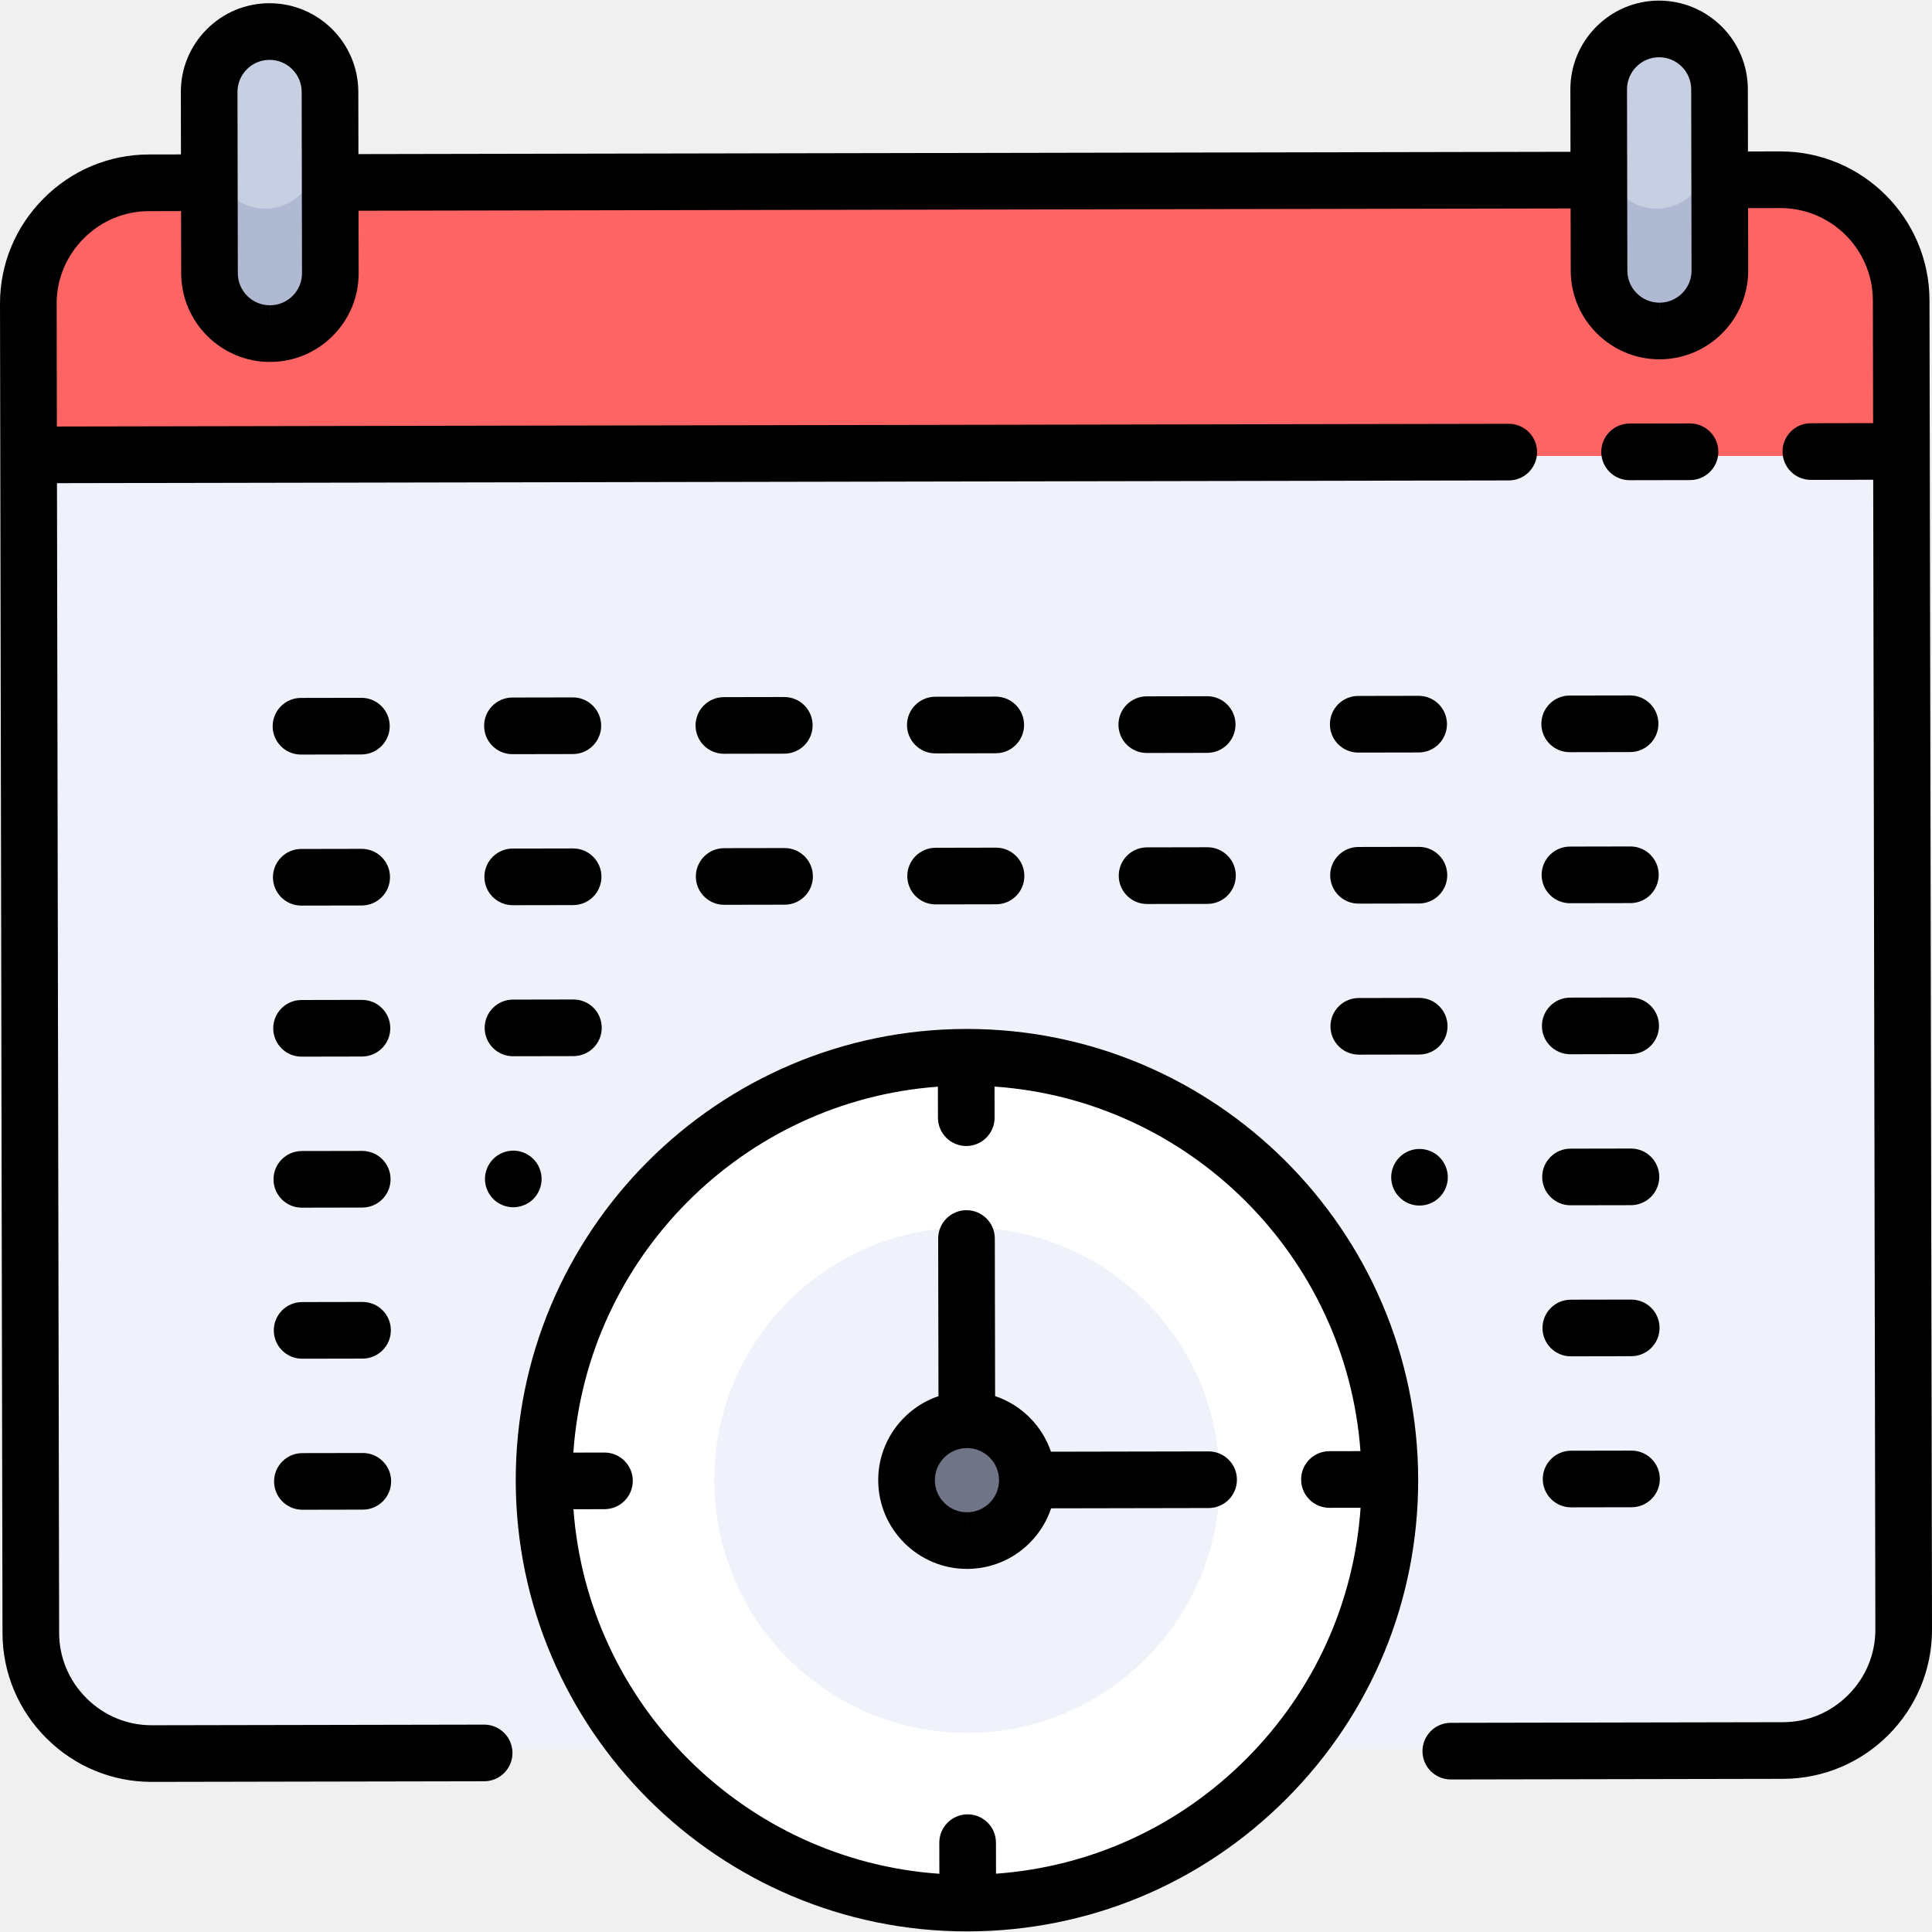
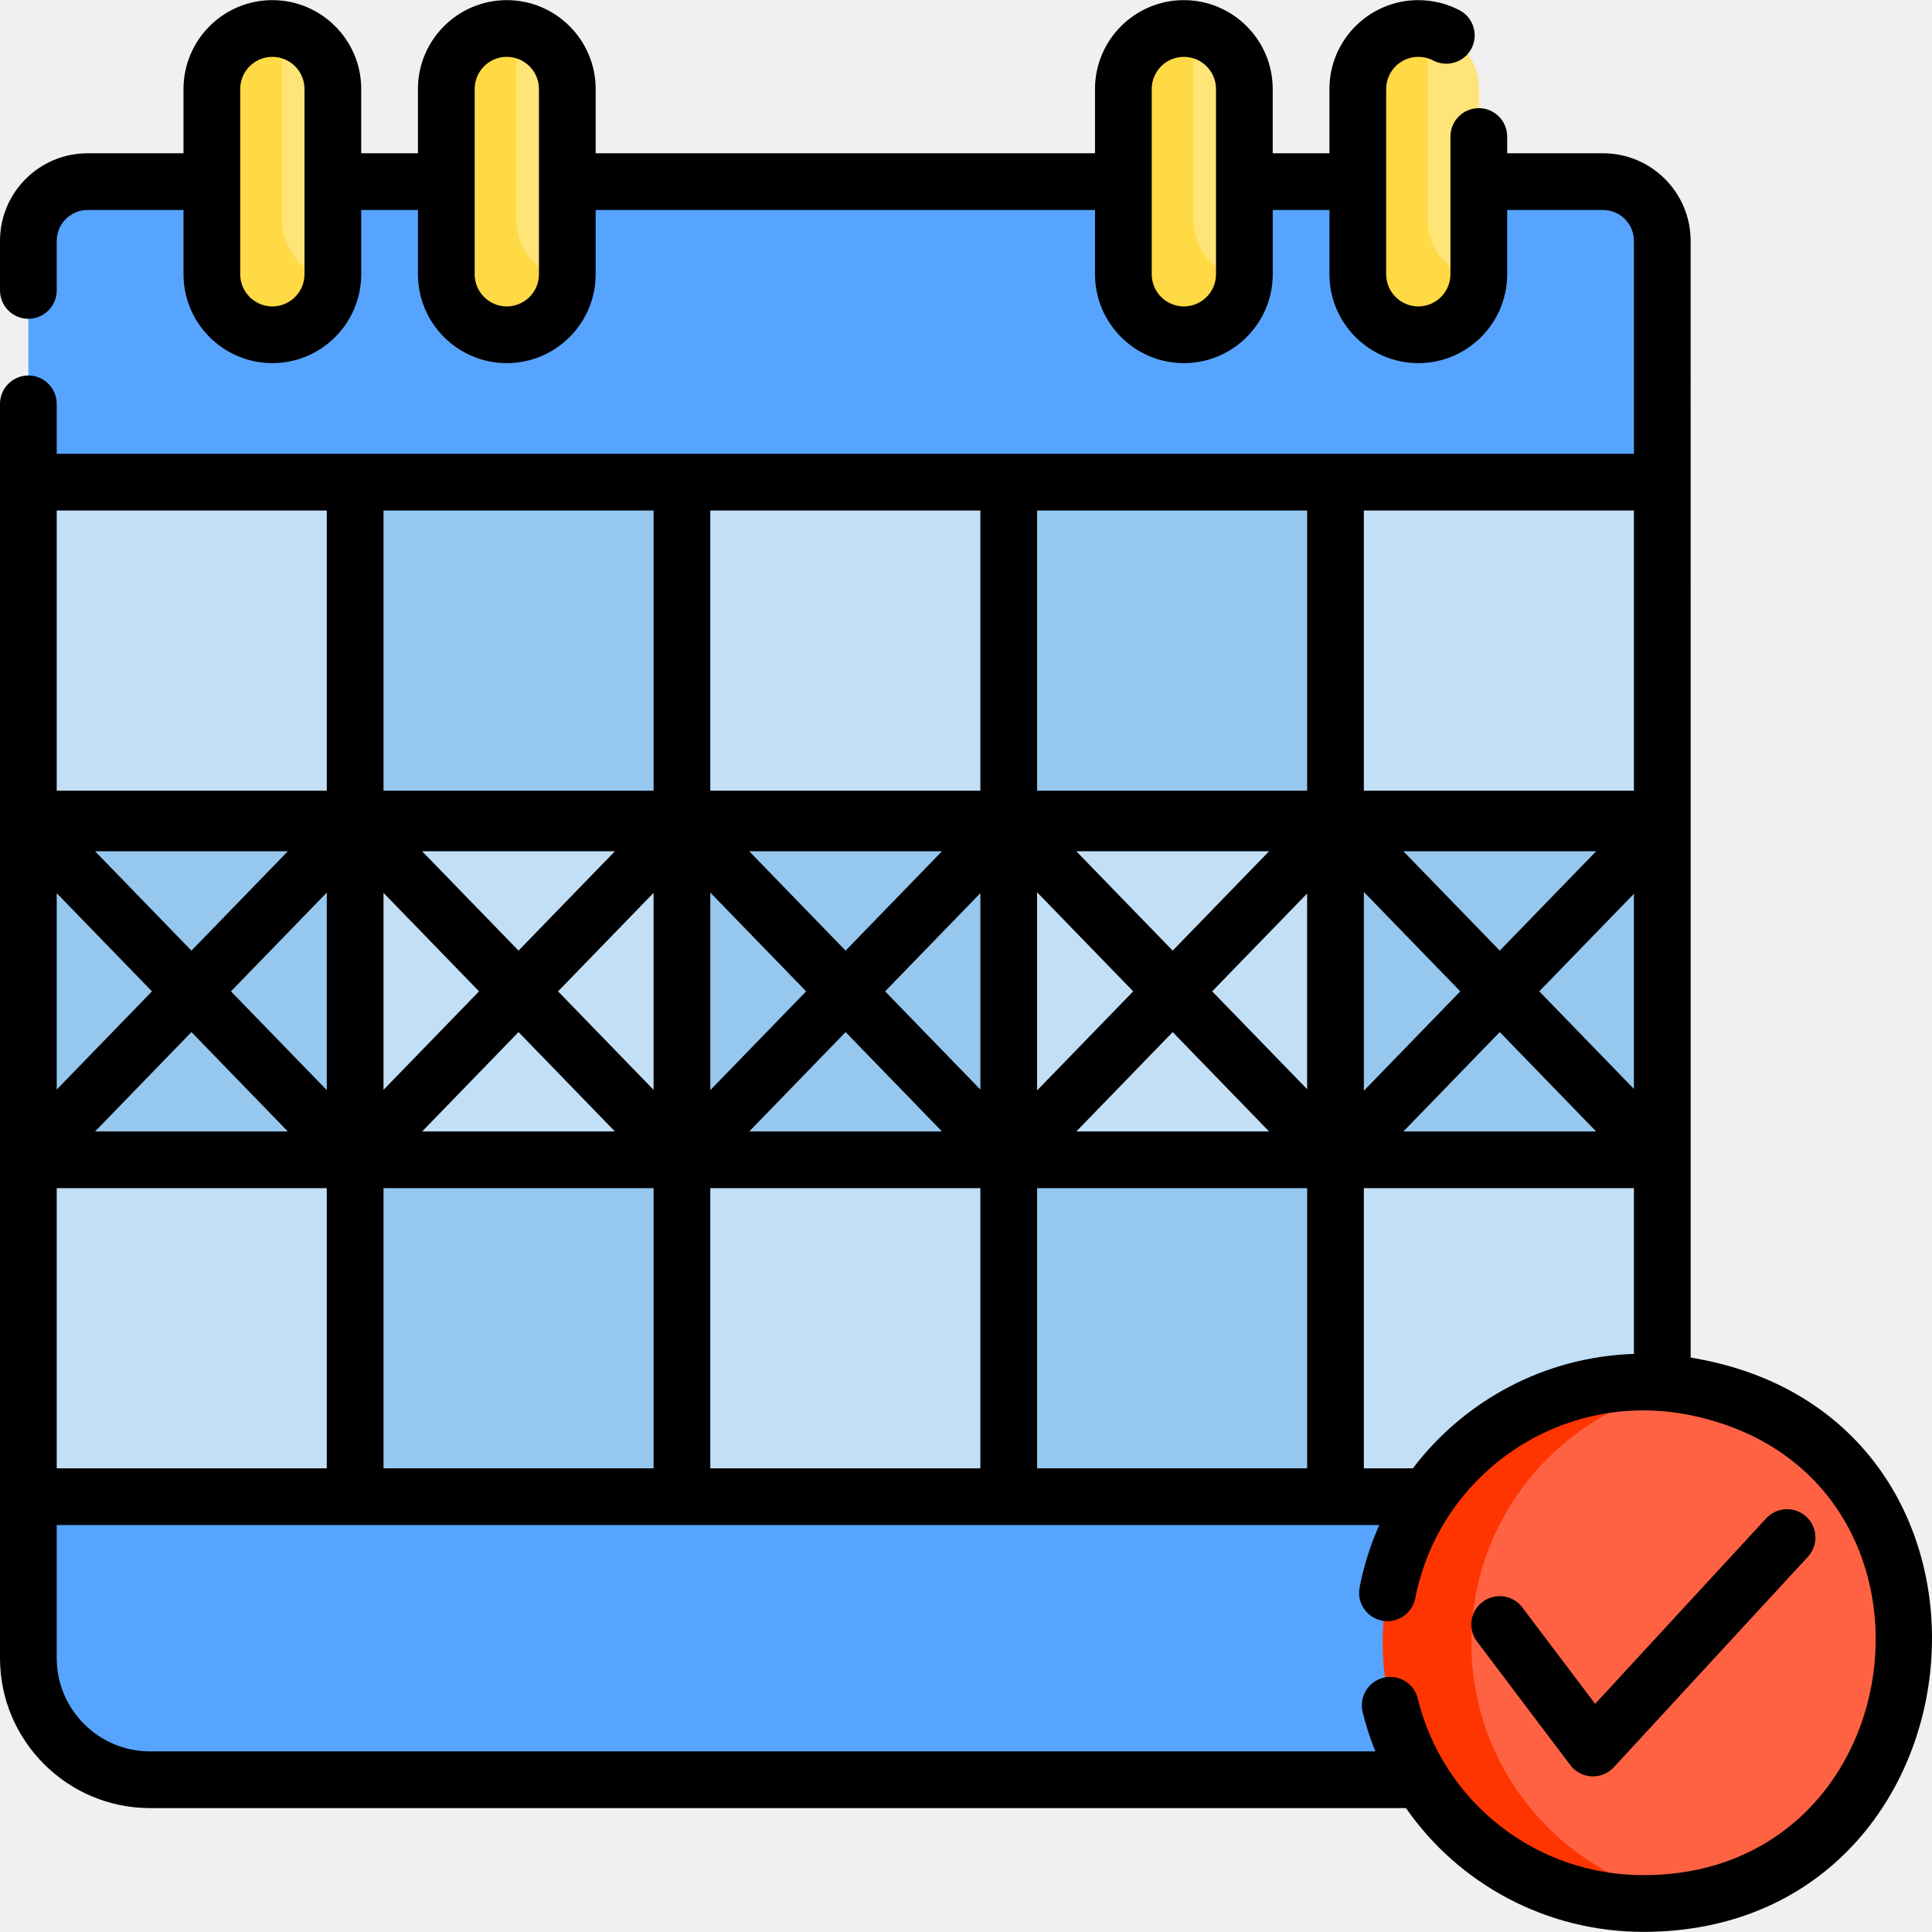
- <svg xmlns="http://www.w3.org/2000/svg" version="1.1" id="Layer_1" x="0px" y="0px" viewBox="0 0 512.005 512.005" style="enable-background:new 0 0 512.005 512.005;" xml:space="preserve">
-   <path style="fill:#EFF2FA;" d="M466.102,463.477H45.898c-19.64,0-35.562-15.922-35.562-35.562V82.832  c0-19.64,15.922-35.562,35.562-35.562h420.203c19.64,0,35.562,15.922,35.562,35.562v345.083  C501.663,447.556,485.742,463.477,466.102,463.477z" />
-   <path style="fill:#FF6464;" d="M501.663,120.839H10.338v-44.51c0-16.048,13.01-29.057,29.057-29.057h433.212  c16.048,0,29.057,13.01,29.057,29.057L501.663,120.839L501.663,120.839z" />
-   <path style="fill:#C7CFE2;" d="M71.803,82.294h-3.002c-6.631,0-12.008-5.377-12.008-12.008V22.254  c0-6.631,5.377-12.008,12.008-12.008h3.002c6.631,0,12.008,5.377,12.008,12.008v48.032C83.811,76.918,78.434,82.294,71.803,82.294z" />
-   <path style="fill:#AFB9D2;" d="M70.302,55.276c-7.461,0-13.509-6.048-13.509-13.509v27.018c0,7.461,6.048,13.509,13.509,13.509  s13.509-6.048,13.509-13.509V41.767C83.811,49.228,77.763,55.276,70.302,55.276z" />
-   <path style="fill:#C7CFE2;" d="M440.547,82.294h-3.002c-6.631,0-12.008-5.377-12.008-12.008V22.254  c0-6.631,5.377-12.008,12.008-12.008h3.002c6.631,0,12.008,5.377,12.008,12.008v48.032  C452.555,76.918,447.178,82.294,440.547,82.294z" />
-   <path style="fill:#AFB9D2;" d="M439.046,55.276c-7.461,0-13.509-6.048-13.509-13.509v27.018c0,7.461,6.048,13.509,13.509,13.509  s13.509-6.048,13.509-13.509V41.767C452.555,49.228,446.507,55.276,439.046,55.276z" />
-   <circle style="fill:#FFFFFF;" cx="256.26" cy="392.262" r="112.074" />
-   <circle style="fill:#EFF2FA;" cx="256.26" cy="392.262" r="66.975" />
-   <circle style="fill:#707487;" cx="256.26" cy="392.262" r="16.011" />
-   <path d="M511.339,79.578c-0.041-21.77-17.763-39.451-39.525-39.451c-0.024,0-0.052,0-0.076,0l-8.506,0.016l-0.031-16.511  c-0.024-12.943-10.573-23.472-23.56-23.472c-12.967,0.024-23.496,10.593-23.472,23.56l0.031,16.511L94.988,40.836l-0.031-16.511  C94.933,11.382,84.385,0.853,71.398,0.853c-6.281,0.012-12.181,2.469-16.615,6.919s-6.869,10.36-6.857,16.641l0.031,16.511  l-8.506,0.016c-10.522,0.02-20.431,4.16-27.899,11.657S-0.019,70.018,0,80.54l0.662,352.232c0.02,10.523,4.16,20.431,11.657,27.9  c7.48,7.452,17.373,11.552,27.867,11.552c0.025,0,0.051,0,0.076,0l88.058-0.166c4.145-0.008,7.499-3.374,7.491-7.519  c-0.008-4.141-3.366-7.491-7.505-7.491c-0.005,0-0.01,0-0.015,0l-88.058,0.166c-0.016,0-0.031,0-0.047,0  c-6.495,0-12.629-2.547-17.274-7.176c-4.657-4.639-7.229-10.781-7.241-17.294l-0.572-304.702l384.755-0.723  c4.145-0.008,7.499-3.374,7.491-7.519c-0.008-4.141-3.366-7.491-7.505-7.491c-0.004,0-0.01,0-0.014,0l-384.754,0.723l-0.062-32.52  c-0.012-6.513,2.537-12.664,7.176-17.322c4.639-4.657,10.781-7.228,17.294-7.24l8.506-0.016l0.031,16.511  c0.024,12.943,10.573,23.472,23.516,23.472c0.005,0,0.04,0,0.045,0c6.281-0.012,12.181-2.469,16.615-6.919  c4.434-4.45,6.869-10.36,6.857-16.641l-0.031-16.511l321.213-0.604l0.031,16.511c0.024,12.943,10.573,23.472,23.516,23.472  c0.005,0,0.04,0,0.045,0c12.967-0.024,23.496-10.593,23.472-23.56l-0.031-16.511l8.506-0.016c0.017,0,0.031,0,0.047,0  c13.496,0,24.49,10.968,24.516,24.47l0.061,32.522l-16.511,0.031c-4.145,0.008-7.499,3.374-7.491,7.519  c0.008,4.14,3.366,7.491,7.505,7.491c0.005,0,0.01,0,0.015,0l16.511-0.031l0.572,304.702c0.012,6.513-2.536,12.664-7.175,17.321  c-4.639,4.657-10.781,7.229-17.294,7.241l-88.06,0.166c-4.145,0.008-7.499,3.374-7.491,7.519c0.008,4.141,3.366,7.491,7.505,7.491  c0.005,0,0.01,0,0.015,0l88.06-0.166c21.794-0.041,39.492-17.806,39.451-39.6L511.339,79.578z M77.557,78.402  c-1.604,1.609-3.737,2.499-6.009,2.503l-0.017,7.505v-7.505c-4.681,0-8.497-3.809-8.506-8.49L62.981,48.41c0-0.003,0-0.007,0-0.01  c0-0.003,0-0.006,0-0.01l-0.045-24.006c-0.004-2.272,0.877-4.409,2.481-6.019c1.604-1.61,3.737-2.499,6.027-2.503  c4.68,0,8.495,3.809,8.504,8.49l0.09,48.032C80.042,74.656,79.161,76.793,77.557,78.402z M445.801,77.711  c-1.604,1.609-3.737,2.499-6.009,2.503l-0.017,7.505v-7.505c-4.681,0-8.497-3.809-8.506-8.49l-0.09-48.032  c-0.009-4.69,3.8-8.513,8.507-8.522c4.681,0,8.496,3.809,8.505,8.49l0.045,24.001c0,0.005-0.001,0.01-0.001,0.015  s0.001,0.01,0.001,0.015l0.045,24.001C448.286,73.964,447.404,76.101,445.801,77.711z" />
-   <path d="M455.377,119.711c-0.008-4.14-3.366-7.491-7.505-7.491c-0.005,0-0.01,0-0.015,0l-16.011,0.03  c-4.145,0.008-7.499,3.374-7.491,7.519c0.008,4.14,3.366,7.491,7.505,7.491c0.005,0,0.01,0,0.015,0l16.011-0.03  C452.03,127.222,455.385,123.856,455.377,119.711z" />
-   <path d="M263.886,184.614c-0.005,0-0.01,0-0.015,0l-16.011,0.03c-4.145,0.008-7.499,3.374-7.491,7.519  c0.008,4.14,3.366,7.491,7.505,7.491c0.005,0,0.01,0,0.015,0l16.011-0.03c4.145-0.008,7.499-3.374,7.491-7.519  C271.383,187.964,268.025,184.614,263.886,184.614z" />
-   <path d="M263.946,224.64l-16.01,0.03c-4.145,0.008-7.499,3.374-7.491,7.519c0.008,4.14,3.366,7.491,7.505,7.491  c0.005,0,0.01,0,0.015,0l16.01-0.03c4.145-0.008,7.499-3.374,7.491-7.519c-0.008-4.14-3.366-7.491-7.505-7.491  C263.956,224.64,263.951,224.64,263.946,224.64z" />
-   <path d="M319.923,184.508c-0.005,0-0.01,0-0.015,0l-16.011,0.03c-4.145,0.008-7.499,3.374-7.491,7.519  c0.008,4.14,3.366,7.491,7.505,7.491c0.005,0,0.01,0,0.015,0l16.011-0.03c4.145-0.008,7.499-3.374,7.491-7.519  C327.419,187.859,324.061,184.508,319.923,184.508z" />
-   <path d="M319.983,224.534l-16.011,0.03c-4.145,0.008-7.499,3.374-7.491,7.519c0.008,4.14,3.366,7.491,7.505,7.491  c0.005,0,0.01,0,0.015,0l16.011-0.03c4.145-0.008,7.499-3.374,7.491-7.519c-0.008-4.14-3.366-7.491-7.505-7.491  C319.993,224.534,319.988,224.534,319.983,224.534z" />
-   <path d="M207.849,184.719c-0.005,0-0.01,0-0.015,0l-16.011,0.03c-4.145,0.008-7.499,3.374-7.491,7.519  c0.008,4.14,3.366,7.491,7.505,7.491c0.005,0,0.01,0,0.015,0l16.011-0.03c4.145-0.008,7.499-3.374,7.491-7.519  C215.346,188.069,211.986,184.719,207.849,184.719z" />
-   <path d="M207.91,224.745l-16.011,0.03c-4.145,0.008-7.499,3.374-7.491,7.519c0.008,4.14,3.366,7.491,7.505,7.491  c0.005,0,0.01,0,0.015,0l16.011-0.03c4.145-0.008,7.499-3.374,7.491-7.519c-0.008-4.14-3.366-7.491-7.505-7.491  C207.919,224.745,207.914,224.745,207.91,224.745z" />
-   <path d="M135.815,199.864l16.011-0.03c4.145-0.008,7.499-3.374,7.491-7.519c-0.008-4.14-3.366-7.491-7.505-7.491  c-0.005,0-0.01,0-0.015,0l-16.011,0.03c-4.145,0.008-7.499,3.374-7.491,7.519c0.008,4.14,3.366,7.491,7.505,7.491  C135.805,199.864,135.81,199.864,135.815,199.864z" />
-   <path d="M135.875,239.89c0.005,0,0.01,0,0.015,0l16.011-0.03c4.145-0.008,7.499-3.374,7.491-7.519  c-0.008-4.14-3.366-7.491-7.505-7.491c-0.005,0-0.01,0-0.015,0l-16.011,0.03c-4.145,0.008-7.499,3.374-7.491,7.519  C128.379,236.539,131.736,239.89,135.875,239.89z" />
-   <path d="M135.95,279.917c0.005,0,0.01,0,0.015,0l16.011-0.03c4.145-0.008,7.499-3.374,7.491-7.519s-3.341-7.499-7.519-7.491  l-16.011,0.03c-4.145,0.008-7.499,3.374-7.491,7.519C128.454,276.566,131.812,279.917,135.95,279.917z" />
-   <path d="M136.027,319.942c1.971,0,3.913-0.801,5.304-2.191c1.401-1.401,2.201-3.342,2.201-5.314c0-1.971-0.801-3.913-2.201-5.303  c-1.391-1.401-3.332-2.201-5.304-2.201c-1.971,0-3.913,0.801-5.304,2.201c-1.401,1.391-2.201,3.332-2.201,5.303  c0,1.971,0.801,3.913,2.201,5.314C132.115,319.142,134.056,319.942,136.027,319.942z" />
-   <path d="M375.96,184.403c-0.005,0-0.01,0-0.015,0l-16.011,0.03c-4.145,0.008-7.499,3.374-7.491,7.519  c0.008,4.14,3.366,7.491,7.505,7.491c0.005,0,0.01,0,0.015,0l16.011-0.03c4.145-0.008,7.499-3.374,7.491-7.519  C383.456,187.754,380.098,184.403,375.96,184.403z" />
-   <path d="M376.035,224.429c-0.005,0-0.01,0-0.015,0l-16.011,0.03c-4.145,0.008-7.499,3.374-7.491,7.519  c0.008,4.14,3.366,7.491,7.505,7.491c0.005,0,0.01,0,0.015,0l16.011-0.03c4.145-0.008,7.499-3.374,7.491-7.519  C383.531,227.779,380.173,224.429,376.035,224.429z" />
-   <path d="M376.095,264.456l-16.011,0.03c-4.145,0.008-7.499,3.374-7.491,7.519c0.008,4.14,3.366,7.491,7.505,7.491  c0.005,0,0.01,0,0.015,0l16.011-0.03c4.145-0.008,7.499-3.374,7.491-7.519c-0.008-4.14-3.366-7.491-7.505-7.491  C376.105,264.456,376.1,264.456,376.095,264.456z" />
-   <path d="M383.691,311.987c0-1.971-0.801-3.913-2.201-5.303c-1.401-1.401-3.332-2.201-5.303-2.201c-1.981,0-3.913,0.801-5.303,2.201  c-1.401,1.391-2.201,3.322-2.201,5.303s0.801,3.913,2.201,5.303c1.391,1.401,3.322,2.201,5.303,2.201  c1.971,0,3.903-0.801,5.303-2.201C382.891,315.9,383.691,313.958,383.691,311.987z" />
-   <path d="M408.481,191.847c0.008,4.14,3.366,7.491,7.505,7.491c0.005,0,0.01,0,0.015,0l16.011-0.03  c4.145-0.008,7.499-3.374,7.491-7.519c-0.008-4.14-3.366-7.491-7.505-7.491c-0.005,0-0.01,0-0.015,0l-16.011,0.03  C411.827,184.336,408.473,187.702,408.481,191.847z" />
-   <path d="M416.075,239.364l16.011-0.03c4.145-0.008,7.499-3.374,7.491-7.519c-0.008-4.14-3.366-7.491-7.505-7.491  c-0.005,0-0.01,0-0.015,0l-16.011,0.03c-4.145,0.008-7.499,3.374-7.491,7.519c0.008,4.14,3.366,7.491,7.505,7.491  C416.066,239.364,416.07,239.364,416.075,239.364z" />
-   <path d="M416.136,279.39c0.005,0,0.01,0,0.015,0l16.011-0.03c4.145-0.008,7.499-3.374,7.491-7.519  c-0.008-4.14-3.366-7.491-7.505-7.491c-0.005,0-0.01,0-0.015,0l-16.011,0.03c-4.145,0.008-7.499,3.374-7.491,7.519  C408.639,276.039,411.997,279.39,416.136,279.39z" />
-   <path d="M416.211,319.416c0.005,0,0.01,0,0.015,0l16.011-0.03c4.145-0.008,7.499-3.374,7.491-7.519  c-0.008-4.14-3.366-7.491-7.505-7.491c-0.005,0-0.01,0-0.015,0l-16.011,0.03c-4.145,0.008-7.499,3.374-7.491,7.519  C408.714,316.066,412.072,319.416,416.211,319.416z" />
-   <path d="M416.286,359.443c0.005,0,0.01,0,0.015,0l16.011-0.03c4.145-0.008,7.499-3.374,7.491-7.519  c-0.008-4.14-3.366-7.491-7.505-7.491c-0.005,0-0.01,0-0.015,0l-16.011,0.03c-4.145,0.008-7.499,3.374-7.491,7.519  C408.79,356.092,412.148,359.443,416.286,359.443z" />
-   <path d="M416.362,399.469c0.005,0,0.01,0,0.015,0l16.011-0.03c4.145-0.008,7.499-3.374,7.491-7.519  c-0.008-4.14-3.366-7.491-7.505-7.491c-0.005,0-0.01,0-0.015,0l-16.011,0.03c-4.145,0.008-7.499,3.374-7.491,7.519  C408.865,396.119,412.223,399.469,416.362,399.469z" />
-   <path d="M79.778,199.969l16.011-0.03c4.145-0.008,7.499-3.374,7.491-7.519c-0.008-4.14-3.366-7.491-7.505-7.491  c-0.005,0-0.01,0-0.015,0l-16.011,0.03c-4.145,0.008-7.499,3.374-7.491,7.519c0.008,4.14,3.366,7.491,7.505,7.491  C79.768,199.969,79.773,199.969,79.778,199.969z" />
-   <path d="M79.838,239.995c0.005,0,0.01,0,0.015,0l16.011-0.03c4.145-0.008,7.499-3.374,7.491-7.519  c-0.008-4.14-3.366-7.491-7.505-7.491c-0.005,0-0.01,0-0.015,0l-16.011,0.03c-4.145,0.008-7.499,3.374-7.491,7.519  C72.342,236.645,75.7,239.995,79.838,239.995z" />
-   <path d="M79.913,280.022c0.005,0,0.01,0,0.015,0l16.011-0.03c4.145-0.008,7.499-3.374,7.491-7.519  c-0.008-4.14-3.366-7.491-7.505-7.491c-0.005,0-0.01,0-0.015,0l-16.011,0.03c-4.145,0.008-7.499,3.374-7.491,7.519  C72.417,276.672,75.775,280.022,79.913,280.022z" />
-   <path d="M79.989,320.049c0.005,0,0.01,0,0.015,0l16.011-0.03c4.145-0.008,7.499-3.374,7.491-7.519  c-0.008-4.14-3.366-7.491-7.505-7.491c-0.005,0-0.01,0-0.015,0l-16.011,0.03c-4.145,0.008-7.499,3.374-7.491,7.519  C72.492,316.698,75.85,320.049,79.989,320.049z" />
-   <path d="M80.064,360.075c0.005,0,0.01,0,0.015,0l16.011-0.03c4.145-0.008,7.499-3.374,7.491-7.519  c-0.008-4.14-3.366-7.491-7.505-7.491c-0.005,0-0.01,0-0.015,0l-16.011,0.03c-4.145,0.008-7.499,3.374-7.491,7.519  C72.567,356.724,75.925,360.075,80.064,360.075z" />
-   <path d="M80.139,400.102c0.005,0,0.01,0,0.015,0l16.011-0.03c4.145-0.008,7.499-3.374,7.491-7.519  c-0.008-4.14-3.366-7.491-7.505-7.491c-0.005,0-0.01,0-0.015,0l-16.011,0.03c-4.145,0.008-7.499,3.374-7.491,7.519  C72.642,396.75,76,400.102,80.139,400.102z" />
-   <path d="M256.26,272.686h-0.214h-0.015c-65.936,0.124-119.478,53.868-119.354,119.804c0.124,65.813,53.765,119.354,119.574,119.354  h0.215h0.015c31.94-0.06,61.946-12.554,84.489-35.182c22.543-22.628,34.925-52.681,34.865-84.621  C375.711,326.229,322.07,272.686,256.26,272.686z M330.337,466.068c-17.938,18.005-41.278,28.67-66.38,30.486l-0.016-8.239  c-0.008-4.14-3.366-7.491-7.505-7.491c-0.005,0-0.01,0-0.015,0c-4.145,0.008-7.499,3.374-7.491,7.519l0.016,8.232  c-51.68-3.589-93.19-44.96-96.974-96.608l8.233-0.016c4.145-0.008,7.499-3.374,7.491-7.519c-0.008-4.14-3.366-7.491-7.505-7.491  c-0.005,0-0.01,0-0.015,0l-8.233,0.016c3.586-51.697,44.927-93.194,96.61-96.974l0.016,8.234c0.008,4.14,3.366,7.491,7.505,7.491  c0.005,0,0.01,0,0.015,0c4.145-0.008,7.499-3.374,7.491-7.519l-0.016-8.232c51.68,3.59,93.19,44.96,96.974,96.609l-8.233,0.015  c-4.145,0.008-7.499,3.374-7.491,7.519c0.008,4.14,3.366,7.491,7.505,7.491c0.005,0,0.01,0,0.015,0l8.238-0.015  C358.851,424.683,348.274,448.063,330.337,466.068z" />
-   <path d="M320.298,384.64c-0.005,0-0.01,0-0.015,0l-41.764,0.079c-2.356-6.922-7.855-12.402-14.801-14.739l-0.079-41.772  c-0.008-4.14-3.366-7.491-7.504-7.491c-0.005,0-0.01,0-0.015,0c-4.145,0.008-7.499,3.374-7.491,7.519l0.079,41.762  c-9.29,3.157-15.989,11.968-15.969,22.31c0.024,12.943,10.573,23.472,23.515,23.472c0.005,0,0.04,0,0.045,0  c6.281-0.012,12.182-2.469,16.615-6.92c2.604-2.614,4.512-5.733,5.646-9.133l41.752-0.079c4.145-0.008,7.499-3.374,7.491-7.519  C327.795,387.99,324.437,384.64,320.298,384.64z M262.281,398.268c-1.603,1.609-3.737,2.499-6.009,2.503l-0.017,7.505v-7.505  c-4.681,0-8.497-3.809-8.505-8.49c-0.009-4.69,3.8-8.513,8.507-8.522c4.681,0,8.496,3.809,8.505,8.49  C264.765,394.522,263.885,396.659,262.281,398.268z" />
+ <svg xmlns="http://www.w3.org/2000/svg" version="1.1" id="Capa_1" x="0px" y="0px" viewBox="0 0 512 512" style="enable-background:new 0 0 512 512;" xml:space="preserve">
+   <path style="fill:#57A4FF;" d="M408.266,471.656H39.772c-17.814,0-32.255-14.441-32.255-32.255V63.827  c0-8.668,7.027-15.694,15.694-15.694h401.614c8.668,0,15.694,7.027,15.694,15.694v375.574  C440.52,457.215,426.079,471.656,408.266,471.656z" />
+   <g>
+     <path style="fill:#FFDA44;" d="M88.212,23.586v49.101c0,0.471-0.02,0.932-0.06,1.393c-0.711,8.197-7.596,14.64-15.973,14.64   c-8.858,0-16.033-7.185-16.033-16.033V23.586c0-8.858,7.175-16.033,16.033-16.033c0.872,0,1.734,0.07,2.565,0.2   c3.397,0.551,6.433,2.164,8.768,4.499C86.419,15.148,88.212,19.157,88.212,23.586z" />
+     <path style="fill:#FFDA44;" d="M150.341,23.586v49.101c0,0.471-0.02,0.932-0.06,1.393c-0.711,8.197-7.596,14.64-15.973,14.64   c-8.858,0-16.033-7.185-16.033-16.033V23.586c0-8.858,7.175-16.033,16.033-16.033c0.872,0,1.734,0.07,2.565,0.2   c3.397,0.551,6.433,2.164,8.768,4.499C148.547,15.148,150.341,19.157,150.341,23.586z" />
+     <path style="fill:#FFDA44;" d="M329.771,23.586v49.101c0,0.471-0.02,0.932-0.06,1.393c-0.711,8.197-7.596,14.64-15.973,14.64   c-8.858,0-16.033-7.185-16.033-16.033V23.586c0-8.858,7.175-16.033,16.033-16.033c0.872,0,1.734,0.07,2.565,0.2   c3.397,0.551,6.433,2.164,8.768,4.499C327.978,15.148,329.771,19.157,329.771,23.586z" />
+     <path style="fill:#FFDA44;" d="M391.9,23.586v49.101c0,0.471-0.02,0.932-0.06,1.393c-0.711,8.197-7.596,14.64-15.973,14.64   c-8.858,0-16.033-7.185-16.033-16.033V23.586c0-8.858,7.175-16.033,16.033-16.033c0.872,0,1.734,0.07,2.565,0.2   c3.397,0.551,6.433,2.164,8.768,4.499C390.106,15.148,391.9,19.157,391.9,23.586z" />
+   </g>
+   <g>
+     <path style="fill:#FFE477;" d="M88.212,23.586v49.101c0,0.471-0.02,0.932-0.06,1.393c-7.636-1.233-13.468-7.846-13.468-15.833   V9.146c0-0.471,0.02-0.932,0.06-1.393c3.397,0.551,6.433,2.164,8.768,4.499C86.419,15.148,88.212,19.157,88.212,23.586z" />
+     <path style="fill:#FFE477;" d="M150.341,23.586v49.101c0,0.471-0.02,0.932-0.06,1.393c-7.636-1.233-13.468-7.846-13.468-15.833   V9.146c0-0.471,0.02-0.932,0.06-1.393c3.397,0.551,6.433,2.164,8.768,4.499C148.547,15.148,150.341,19.157,150.341,23.586z" />
+     <path style="fill:#FFE477;" d="M329.771,23.586v49.101c0,0.471-0.02,0.932-0.06,1.393c-7.636-1.233-13.468-7.846-13.468-15.833   V9.146c0-0.471,0.02-0.932,0.06-1.393c3.397,0.551,6.433,2.164,8.768,4.499C327.978,15.148,329.771,19.157,329.771,23.586z" />
+     <path style="fill:#FFE477;" d="M391.9,23.586v49.101c0,0.471-0.02,0.932-0.06,1.393c-7.636-1.233-13.468-7.846-13.468-15.833V9.146   c0-0.471,0.02-0.932,0.06-1.393c3.397,0.551,6.433,2.164,8.768,4.499C390.106,15.148,391.9,19.157,391.9,23.586z" />
+   </g>
+   <rect x="7.518" y="127.774" style="fill:#C2DFF6;" width="86.599" height="90.307" />
+   <rect x="94.114" y="127.774" style="fill:#96C8EF;" width="86.599" height="90.307" />
+   <rect x="180.713" y="127.774" style="fill:#C2DFF6;" width="86.599" height="90.307" />
+   <rect x="267.322" y="127.774" style="fill:#96C8EF;" width="86.599" height="90.307" />
+   <rect x="353.921" y="127.774" style="fill:#C2DFF6;" width="86.599" height="90.307" />
+   <rect x="7.518" y="218.081" style="fill:#96C8EF;" width="86.599" height="89.285" />
+   <rect x="94.114" y="218.081" style="fill:#C2DFF6;" width="86.609" height="89.285" />
+   <rect x="180.713" y="218.081" style="fill:#96C8EF;" width="86.599" height="89.285" />
+   <rect x="267.322" y="218.081" style="fill:#C2DFF6;" width="86.599" height="89.285" />
+   <rect x="353.921" y="218.081" style="fill:#96C8EF;" width="86.599" height="89.285" />
+   <rect x="7.518" y="307.365" style="fill:#C2DFF6;" width="86.599" height="89.285" />
+   <rect x="94.114" y="307.365" style="fill:#96C8EF;" width="86.599" height="89.285" />
+   <rect x="180.713" y="307.365" style="fill:#C2DFF6;" width="86.599" height="89.285" />
+   <rect x="267.322" y="307.365" style="fill:#96C8EF;" width="86.599" height="89.285" />
+   <rect x="353.921" y="307.365" style="fill:#C2DFF6;" width="86.599" height="89.285" />
+   <path style="fill:#FF3501;" d="M504.603,435.356c0,34.151-24.781,62.519-57.338,68.091c-3.818,0.661-7.746,1.002-11.754,1.002  c-38.159,0-69.093-30.934-69.093-69.093s30.934-69.093,69.093-69.093c4.008,0,7.936,0.341,11.754,1.002  C479.821,372.836,504.603,401.205,504.603,435.356z" />
+   <path style="fill:#FF6243;" d="M504.603,435.356c0,34.151-24.781,62.519-57.338,68.091c-32.567-5.572-57.349-33.93-57.349-68.091  s24.781-62.519,57.349-68.091C479.821,372.836,504.603,401.205,504.603,435.356z" />
+   <path d="M448.046,359.769c0-10.435-0.01-287.06-0.01-295.942c0-12.796-10.412-23.208-23.208-23.208h-25.413v-4.439  c0-4.149-3.367-7.516-7.516-7.516c-4.159,0-7.516,3.367-7.516,7.516v36.505c0,4.69-3.828,8.518-8.518,8.518  c-4.7,0-8.518-3.828-8.518-8.518V23.585c0-4.7,3.818-8.518,8.518-8.518c1.393,0,2.716,0.321,3.938,0.962  c3.678,1.924,8.217,0.511,10.151-3.167c1.924-3.678,0.501-8.227-3.167-10.151c-3.357-1.754-7.125-2.676-10.923-2.676  c-12.987,0-23.549,10.562-23.549,23.549V40.62h-15.031V23.585c0-12.987-10.572-23.549-23.549-23.549  c-12.987,0-23.549,10.562-23.549,23.549V40.62H157.856V23.585c0-12.987-10.572-23.549-23.549-23.549  c-12.987,0-23.549,10.562-23.549,23.549V40.62H95.728V23.585c0-12.987-10.572-23.549-23.549-23.549  c-12.987,0-23.549,10.562-23.549,23.549V40.62H23.208C10.412,40.62,0,51.031,0,63.828v13.137c0,4.149,3.367,7.516,7.516,7.516  s7.516-3.367,7.516-7.516V63.828c0-4.509,3.668-8.177,8.177-8.177H48.63v17.035c0,12.977,10.562,23.549,23.549,23.549  c12.977,0,23.549-10.572,23.549-23.549V55.651h15.031v17.035c0,12.977,10.562,23.549,23.549,23.549  c12.977,0,23.549-10.572,23.549-23.549V55.651H290.19v17.035c0,12.977,10.562,23.549,23.549,23.549  c12.977,0,23.549-10.572,23.549-23.549V55.651h15.031v17.035c0,12.977,10.562,23.549,23.549,23.549  c12.977,0,23.549-10.572,23.549-23.549V55.651h25.413c4.509,0,8.177,3.668,8.177,8.177v56.427H15.031v-13.227  c0-4.149-3.367-7.516-7.516-7.516S0,102.879,0,107.027v332.377c0,21.925,17.847,39.762,39.772,39.762H372.6  c13.979,20.122,37.187,32.798,62.91,32.798C528.4,511.964,541.534,375.106,448.046,359.769z M80.697,72.686  c0,4.69-3.828,8.518-8.518,8.518c-4.7,0-8.518-3.828-8.518-8.518V23.585c0-4.7,3.818-8.518,8.518-8.518  c4.69,0,8.518,3.818,8.518,8.518V72.686z M142.825,72.686c0,4.69-3.828,8.518-8.518,8.518c-4.7,0-8.518-3.828-8.518-8.518V23.585  c0-4.7,3.818-8.518,8.518-8.518c4.69,0,8.518,3.818,8.518,8.518V72.686z M322.256,72.686c0,4.69-3.828,8.518-8.518,8.518  c-4.7,0-8.518-3.828-8.518-8.518V23.585c0-4.7,3.818-8.518,8.518-8.518c4.69,0,8.518,3.818,8.518,8.518V72.686z M361.437,135.286  h71.568v74.253h-71.568V135.286z M422.994,299.846h-51.076l25.533-26.334L422.994,299.846z M371.909,225.592h51.086l-25.543,26.334  L371.909,225.592z M407.923,262.719l25.082-25.853v51.707L407.923,262.719z M361.437,236.384l25.553,26.334l-25.553,26.344V236.384z   M361.437,314.877h71.568v43.921c-23.609,0.762-44.933,12.346-58.581,30.323h-12.987V314.877z M274.838,135.286h71.568v74.253  h-71.568L274.838,135.286L274.838,135.286z M336.315,299.846h-51.076l25.533-26.334L336.315,299.846z M285.229,225.592h51.086  l-25.543,26.334L285.229,225.592z M321.244,262.719l25.162-25.934v51.867L321.244,262.719z M274.838,236.465l25.473,26.254  l-25.473,26.254V236.465z M274.838,314.877h71.568v74.243h-71.568L274.838,314.877L274.838,314.877z M188.239,135.286h71.568v74.253  h-71.568L188.239,135.286L188.239,135.286z M249.636,299.846H198.56l25.533-26.334L249.636,299.846z M198.55,225.592h51.086  l-25.543,26.334L198.55,225.592z M234.565,262.719l25.242-26.024v52.048L234.565,262.719z M188.239,236.545l25.392,26.174  l-25.392,26.174V236.545z M188.239,314.877h71.568v74.243h-71.568L188.239,314.877L188.239,314.877z M101.63,135.286h71.578v74.253  H101.63C101.63,209.539,101.63,135.286,101.63,135.286z M162.957,299.846h-51.076l25.533-26.334L162.957,299.846z M111.871,225.592  h51.086l-25.543,26.334L111.871,225.592z M147.886,262.719l25.322-26.104v52.208L147.886,262.719z M101.63,236.615l25.322,26.104  l-25.322,26.104V236.615z M101.63,314.877h71.578v74.243H101.63C101.63,389.12,101.63,314.877,101.63,314.877z M15.031,135.286  h71.568v74.253H15.031V135.286z M76.278,299.846H25.202l25.533-26.334L76.278,299.846z M25.192,225.592h51.086l-25.543,26.334  L25.192,225.592z M61.206,262.719l25.392-26.174v52.348L61.206,262.719z M15.031,236.705l25.242,26.014l-25.242,26.024V236.705z   M15.031,314.877h71.568v74.243H15.031V314.877z M435.51,496.933c-28.357,0-52.98-19.164-59.794-46.807  c-0.992-4.038-5.06-6.493-9.089-5.511c-4.038,0.992-6.493,5.07-5.511,9.099c0.882,3.597,2.014,7.075,3.367,10.422H39.772  c-13.638,0-24.741-11.093-24.741-24.731v-35.253h350.494c-2.325,5.201-4.088,10.732-5.211,16.524  c-0.792,4.068,1.864,8.017,5.942,8.808c4.078,0.792,8.017-1.874,8.808-5.942c6.406-33.075,38.895-55.491,72.971-48.49  C521.101,390.082,508.905,496.933,435.51,496.933z" />
+   <path d="M478.685,401.94c-3.049-2.813-7.804-2.62-10.62,0.43l-45.339,49.167l-19.296-25.553c-2.5-3.312-7.213-3.97-10.527-1.469  c-3.313,2.501-3.97,7.214-1.469,10.527l24.718,32.735c2.827,3.743,8.35,4.005,11.523,0.566l51.439-55.782  C481.929,409.508,481.737,404.754,478.685,401.94z" />
  <g>
</g>
  <g>
</g>
  <g>
</g>
  <g>
</g>
  <g>
</g>
  <g>
</g>
  <g>
</g>
  <g>
</g>
  <g>
</g>
  <g>
</g>
  <g>
</g>
  <g>
</g>
  <g>
</g>
  <g>
</g>
  <g>
</g>
</svg>
